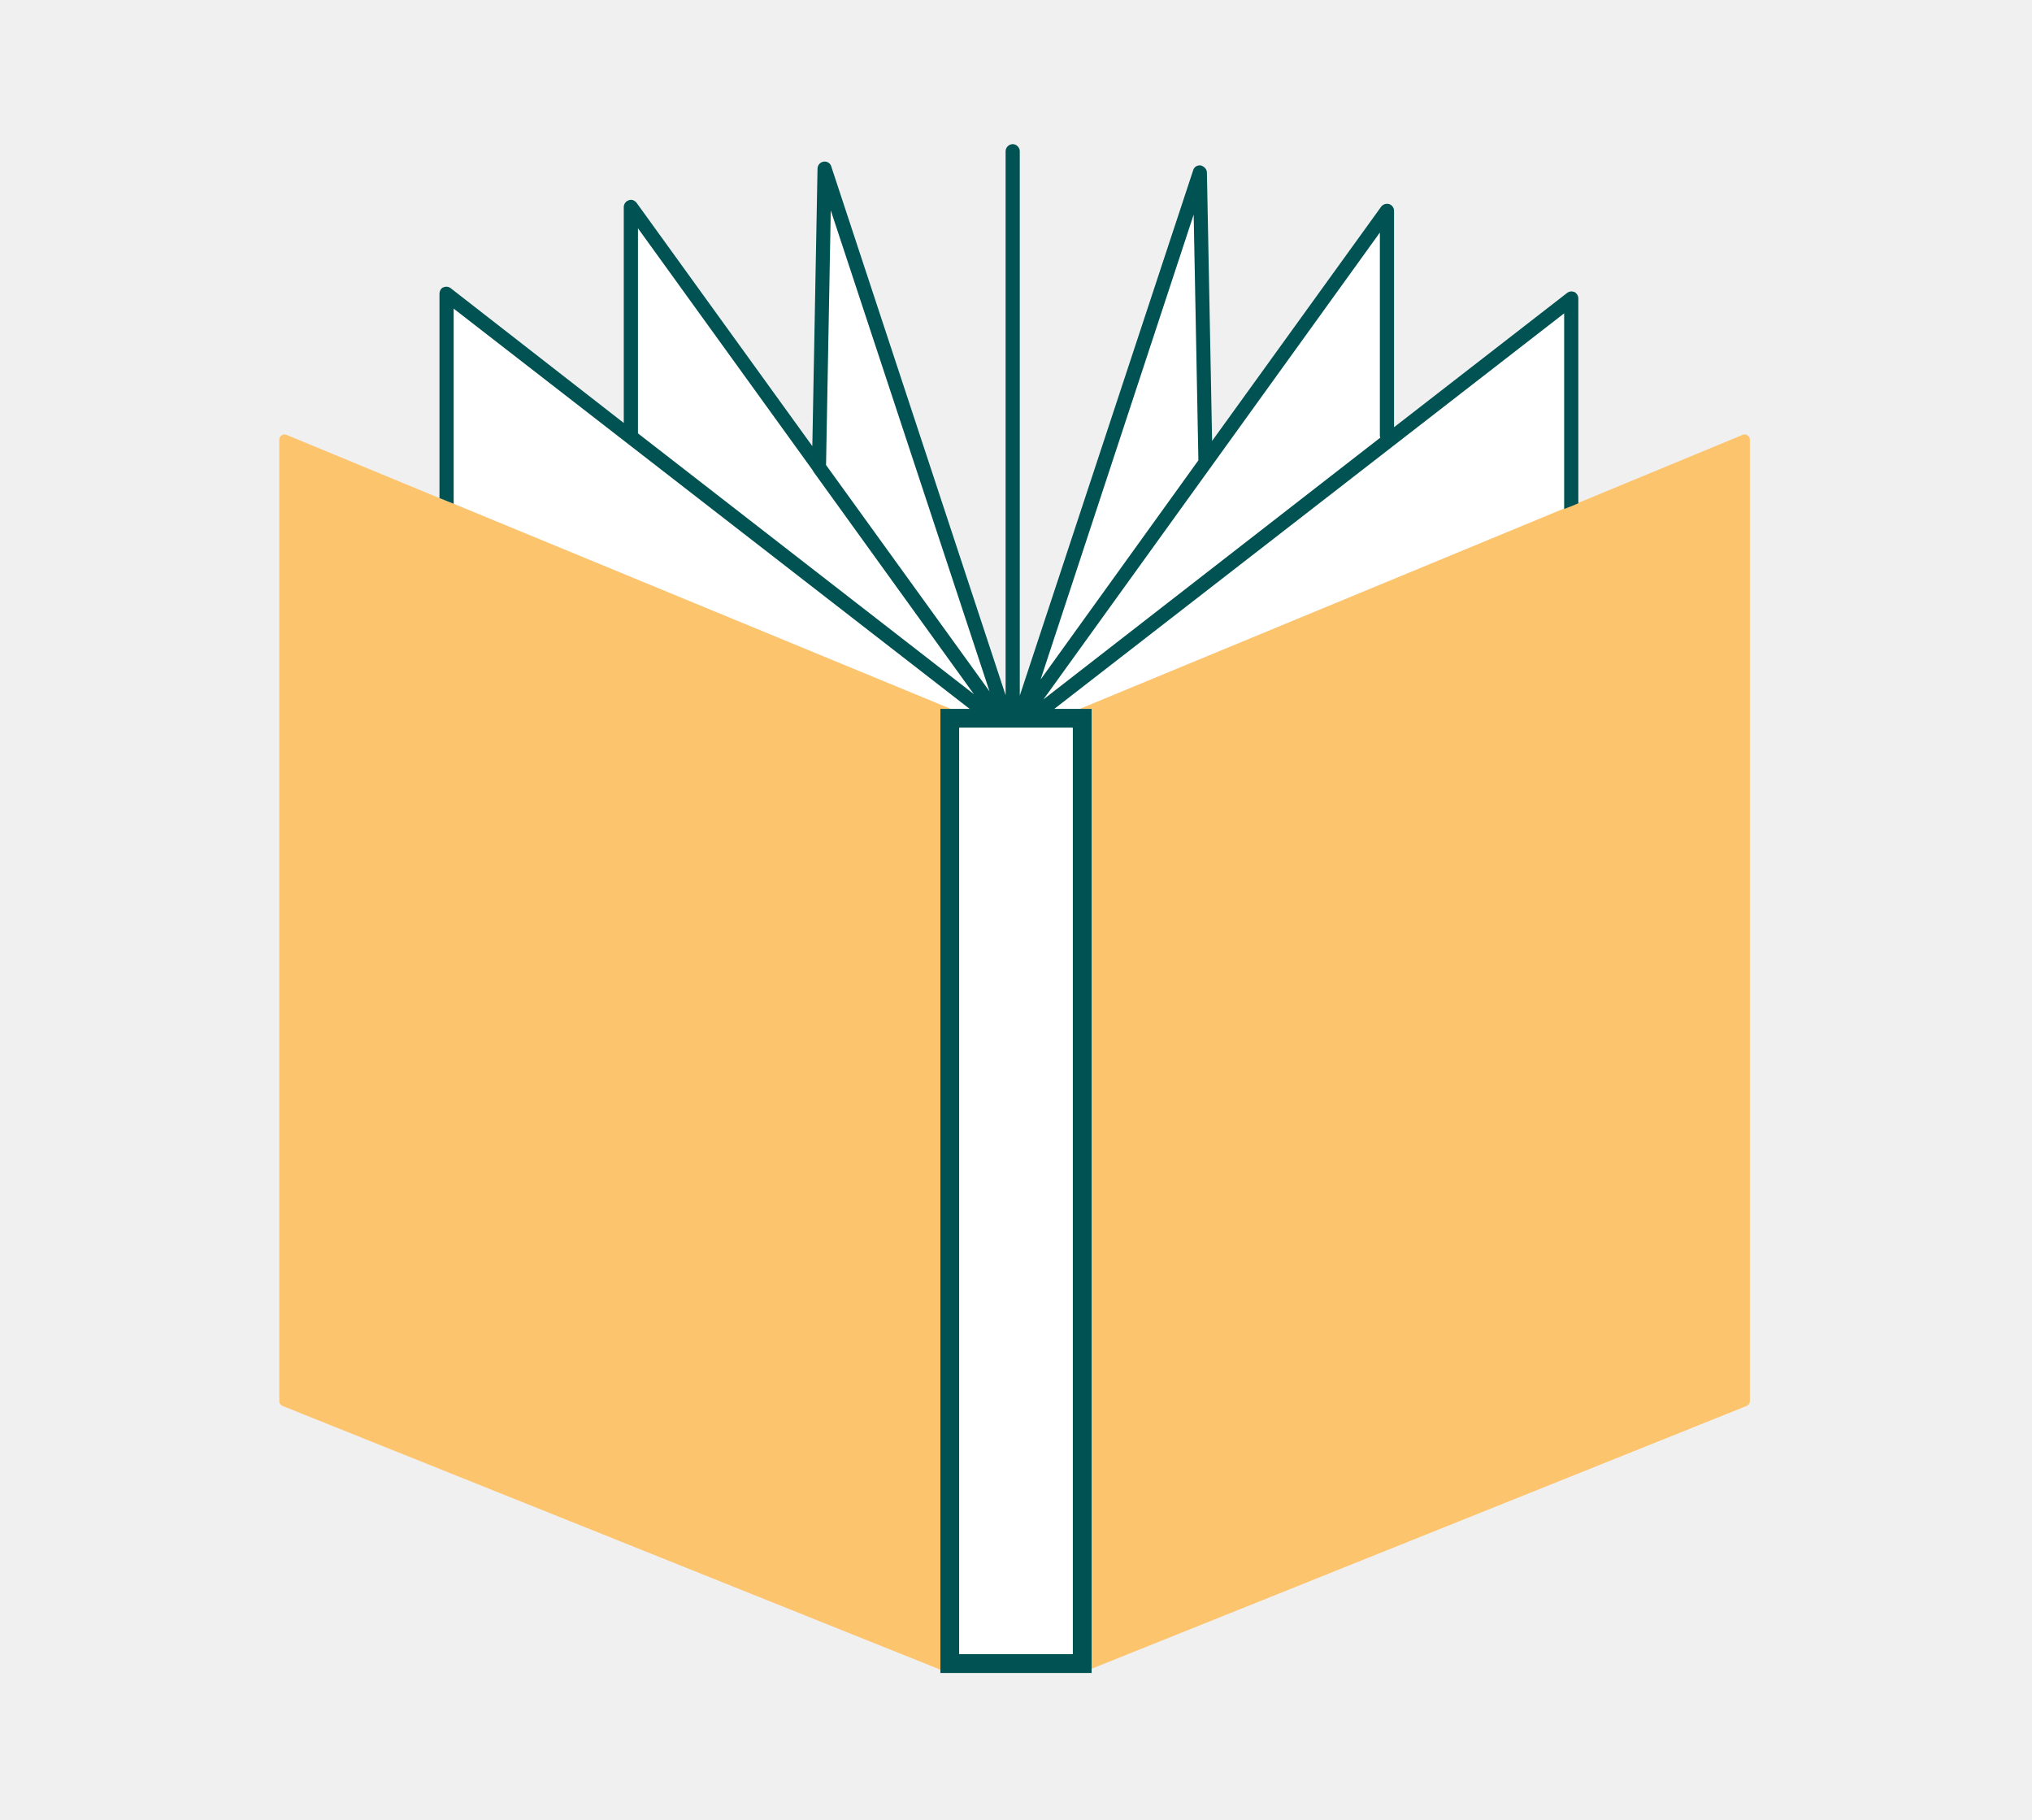
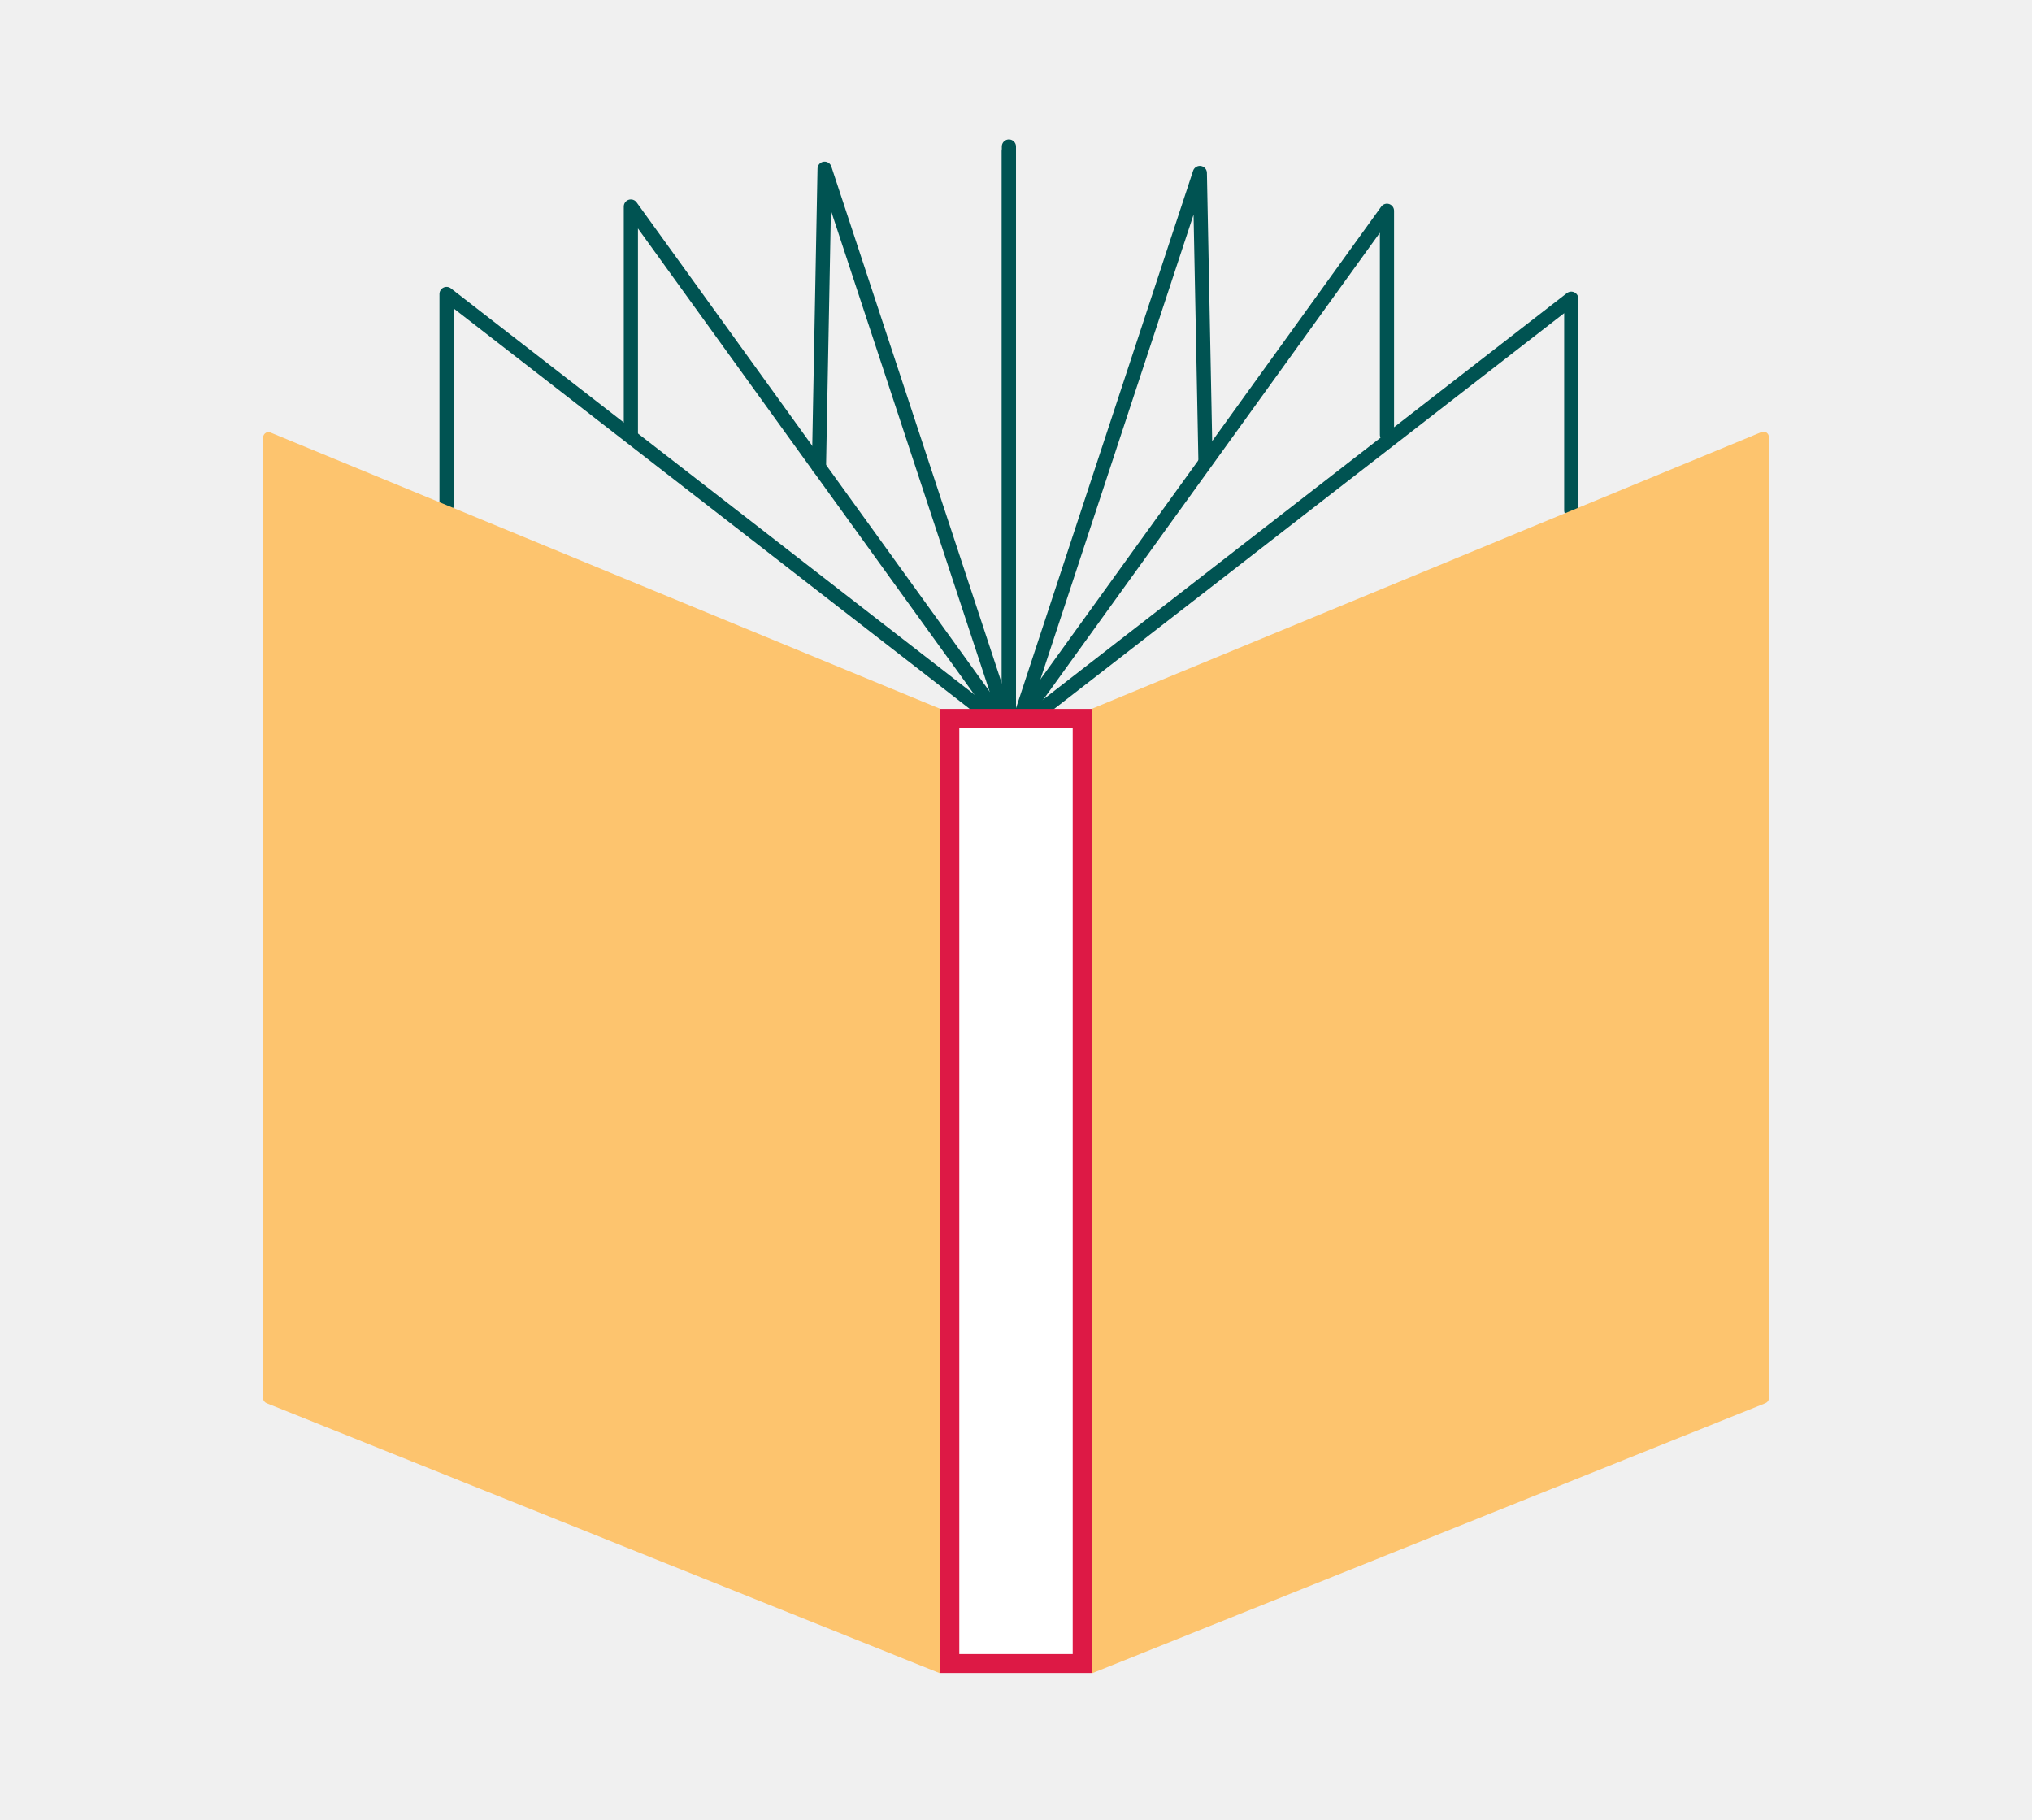
- <svg xmlns="http://www.w3.org/2000/svg" version="1.1" id="Layer_1" x="0px" y="0px" viewBox="0 0 430 385" style="enable-background:new 0 0 430 385;" xml:space="preserve">
+ <svg xmlns="http://www.w3.org/2000/svg" version="1.1" x="0px" y="0px" viewBox="0 0 430 385" style="enable-background:new 0 0 430 385;" xml:space="preserve">
  <style type="text/css">
	.st0{display:none;}
	.st1{fill:#FFFFFF;}
- 	.st2{fill:#005352;}
- 	.st3{fill:#FDC46E;}
+ 	.st2{fill:#FDC46E;}
+ 	.st3{fill:none;stroke:#DD1945;stroke-width:4;stroke-linecap:round;stroke-miterlimit:10;}
+ 	.st4{fill:#FFFFFF;stroke:#005352;stroke-width:4;stroke-linecap:round;stroke-linejoin:round;stroke-miterlimit:10;}
+ 	.st5{fill:none;stroke:#005352;stroke-width:3;stroke-linecap:round;stroke-linejoin:round;stroke-miterlimit:10;}
+ 	.st6{fill:none;stroke:#DD1945;stroke-width:3;stroke-linecap:round;stroke-linejoin:round;stroke-miterlimit:10;}
+ 	.st7{fill:#005352;}
+ 	.st8{fill:none;stroke:#DD1945;stroke-width:3;stroke-miterlimit:10;}
+ 	.st9{fill:none;stroke:#005352;stroke-width:4;stroke-linecap:round;stroke-linejoin:round;stroke-miterlimit:10;}
+ 	.st10{fill:none;stroke:#005352;stroke-width:3;stroke-miterlimit:10;}
+ 	.st11{fill:none;stroke:#DD1945;stroke-width:4;stroke-linecap:round;stroke-linejoin:round;stroke-miterlimit:10;}
+ 	.st12{fill:none;stroke:#005352;stroke-width:3;stroke-linecap:round;stroke-miterlimit:10;}
+ 	.st13{fill:none;stroke:#DD1945;stroke-width:4;stroke-miterlimit:10;}
+ 	.st14{fill:#DD1945;}
+ 	.st15{fill:none;stroke:#DD1945;stroke-width:3;stroke-linecap:round;stroke-miterlimit:10;}
+ 	.st16{fill:#FFFFFF;stroke:#005352;stroke-width:3;stroke-miterlimit:10;}
+ 	.st17{fill:#FFFFFF;stroke:#FDC46E;stroke-width:3;stroke-linecap:round;stroke-linejoin:round;stroke-miterlimit:10;}
</style>
  <g id="sketches" class="st0">
</g>
-   <g id="books">
+   <g id="Layer_8" class="st0">
</g>
-   <g id="Layer_5">
- </g>
-   <g id="white">
- </g>
-   <g id="blue_lines">
- </g>
-   <g>
-     <path class="st1" d="M172.3,100c-0.2-0.1-0.3-0.3-0.3-0.5l0,0L135,48.3v43.4l71.2,55.2L172.3,100z" />
-     <polygon class="st1" points="205.2,150 201.2,150 96,106.6 96,65.3  " />
-     <polygon class="st1" points="175.8,44.5 174.8,98.4 209.4,146.3  " />
-     <polygon class="st1" points="252.6,45.4 220.2,143.7 253.6,97.4  " />
-     <path class="st1" d="M292.1,92.6c-0.1-0.2-0.1-0.4-0.1-0.6V49.2L220.8,148L292.1,92.6z" />
-     <polygon class="st1" points="331,66.3 331,107.6 228.5,150 223.1,150  " />
-     <path class="st2" d="M171.9,99.5c0.1,0.2,0.2,0.3,0.3,0.5L171.9,99.5z" />
-     <path class="st3" d="M370.3,93v203.5c0,0.5-0.3,0.8-0.7,1L231,353.1V150h-2.5L331,107.6l1.8-0.7l1.2-0.5L368.8,92   C369.5,91.7,370.3,92.3,370.3,93z" />
-     <path class="st3" d="M201.2,150H199v203.3L59.8,297.5c-0.4-0.2-0.7-0.5-0.7-1V93c0-0.7,0.8-1.3,1.5-1L93,105.4l1.5,0.6l1.5,0.6   L201.2,150z" />
-     <path class="st2" d="M333.2,61.8c-0.5-0.2-1.1-0.2-1.6,0.2L295,90.4V44.6c0-0.6-0.4-1.2-1-1.4s-1.3,0-1.7,0.5l-35.8,49.6l-1.1-56.8   c0-0.7-0.6-1.3-1.3-1.5c-0.7-0.1-1.4,0.3-1.6,1l-36.7,111.2V32c0-0.8-0.7-1.5-1.5-1.5s-1.5,0.7-1.5,1.5v115.1L175.9,35.2   c-0.2-0.7-0.9-1.1-1.6-1c-0.7,0.1-1.3,0.7-1.3,1.5l-1.1,58.7l-37.2-51.5c-0.4-0.5-1.1-0.8-1.7-0.5c-0.6,0.2-1,0.8-1,1.4v45.7   L95.4,61c-0.5-0.4-1.1-0.4-1.6-0.2c-0.5,0.2-0.8,0.8-0.8,1.4v43.2l1.5,0.6l1.5,0.6V65.3L205.2,150H199v204h32V150h-7.9L331,66.3   v41.4l1.8-0.7l1.2-0.5V63.2C334,62.6,333.7,62.1,333.2,61.8z M252.6,45.4l1,52l-33.4,46.4L252.6,45.4z M175.8,44.5l33.6,101.8   l-34.6-47.9L175.8,44.5z M135,91.7V48.3l36.9,51.1l0,0l0.3,0.5l33.9,47L135,91.7z M227,154v196h-24V154H227z M220.8,148L292,49.2   V92c0,0.2,0,0.4,0.1,0.6L220.8,148z" />
-     <rect x="203" y="154" class="st1" width="24" height="196" />
+   <g id="art">
+     <line class="st12" x1="213.5" y1="32" x2="213.5" y2="152" />
+     <polyline class="st5" points="216.2,151 253.9,36.6 255.1,97.6  " />
+     <polyline class="st5" points="215.7,152.5 293.5,44.6 293.5,92  " />
+     <polyline class="st5" points="217.8,152.2 332.5,63.2 332.5,108  " />
+     <line class="st12" x1="213.5" y1="31" x2="213.5" y2="151" />
+     <polyline class="st5" points="212.2,150 174.5,35.7 173.3,98.9  " />
+     <polyline class="st5" points="211.3,151.5 133.5,43.7 133.5,92  " />
+     <polyline class="st5" points="209.2,151.2 94.5,62.2 94.5,107  " />
+     <path class="st2" d="M231,354.1l142.6-57.2c0.4-0.2,0.7-0.5,0.7-1V92.4c0-0.7-0.8-1.3-1.5-1L231,150V354.1z" />
+     <path class="st2" d="M199,354.1L56.4,296.9c-0.4-0.2-0.7-0.5-0.7-1V92.5c0-0.7,0.8-1.3,1.5-1L199,150L199,354.1z" />
+     <g>
+       <rect x="201" y="152" class="st1" width="28" height="200" />
+       <path class="st14" d="M227,154v196h-24V154H227 M231,150h-32v204h32V150L231,150z" />
+     </g>
  </g>
</svg>
